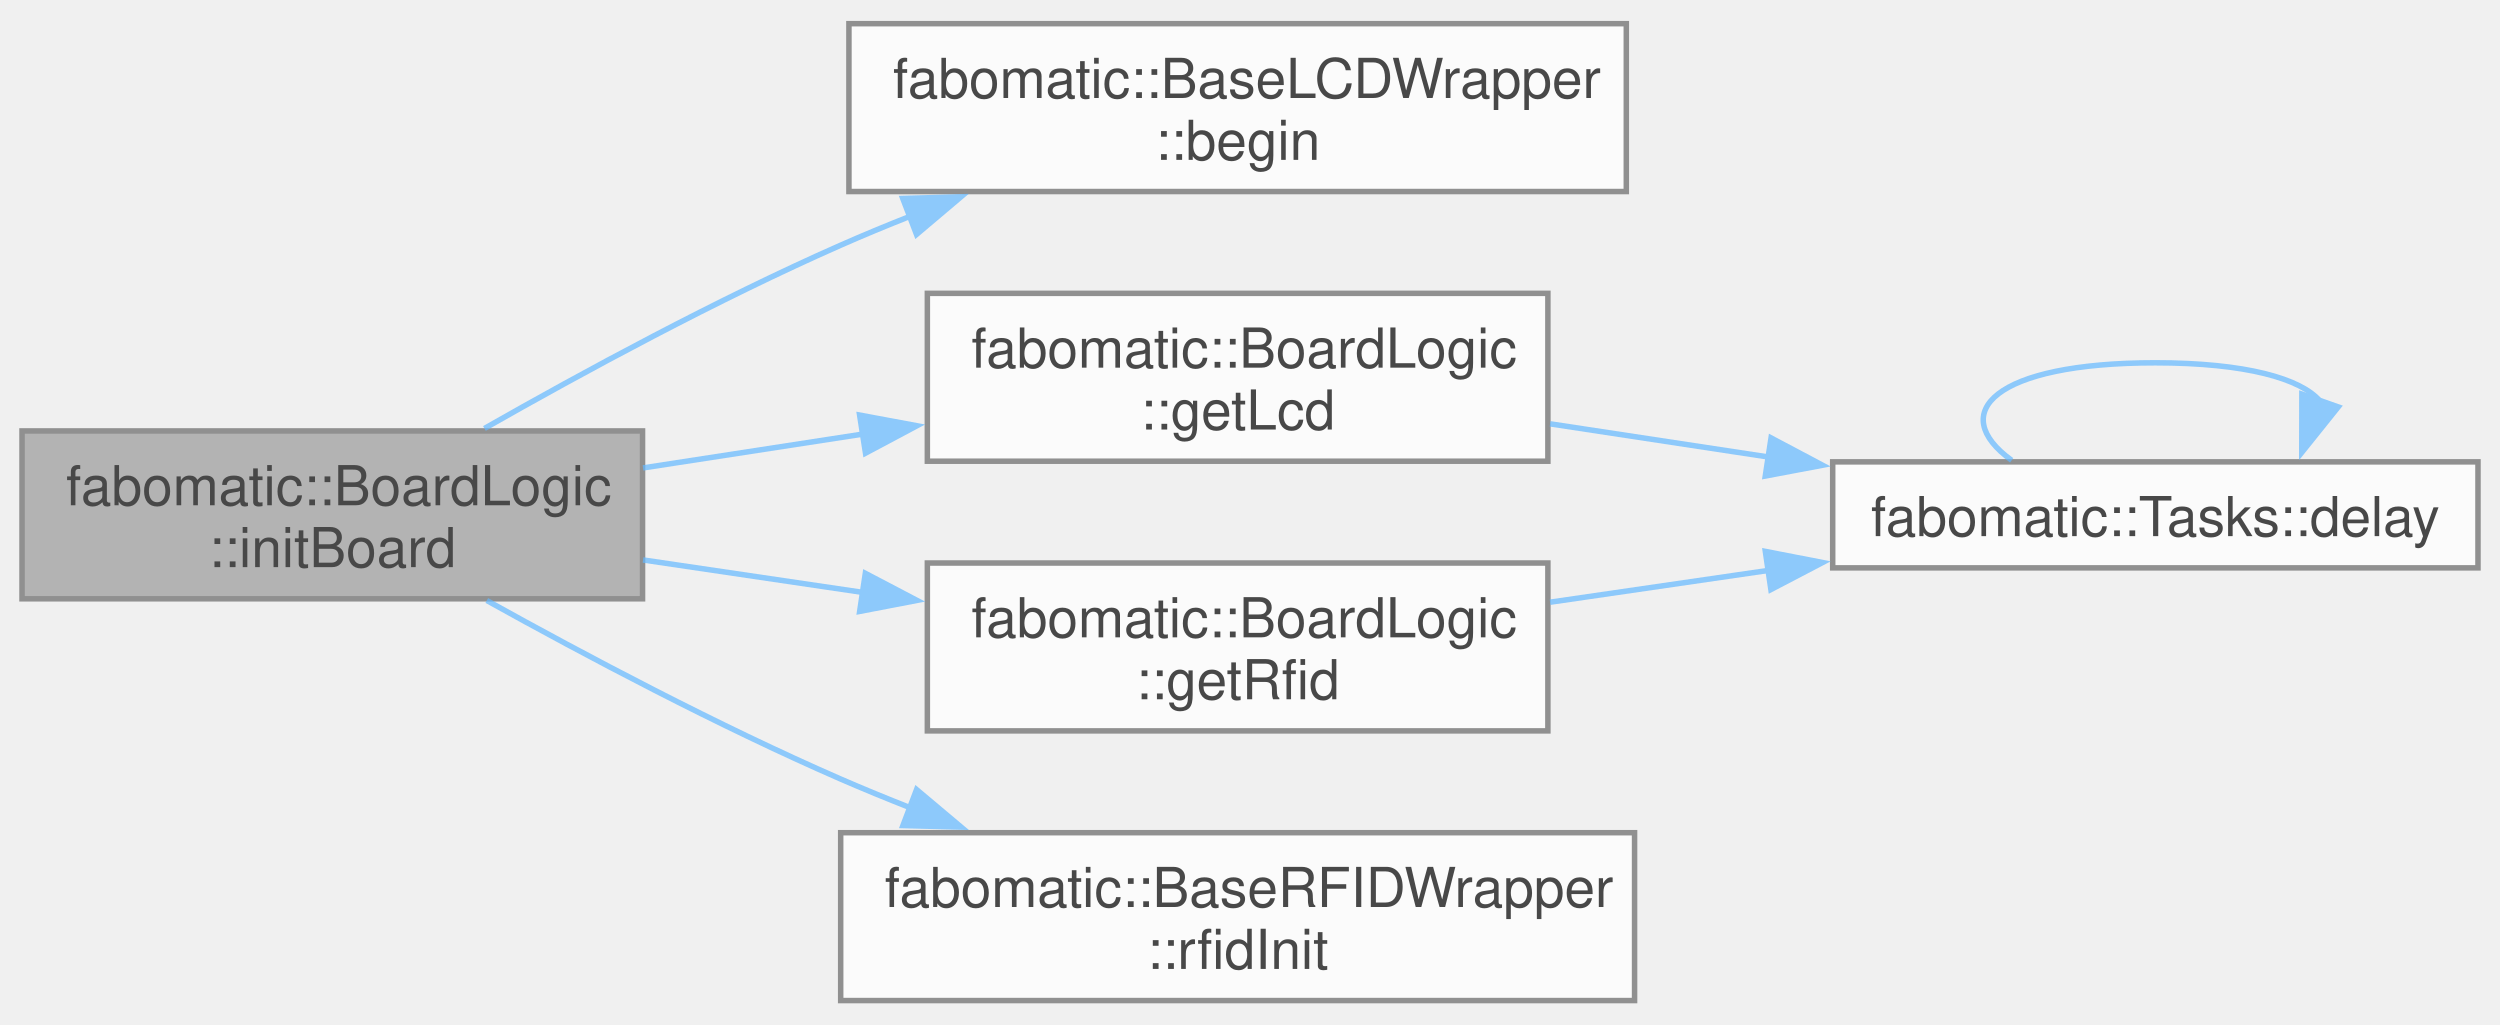
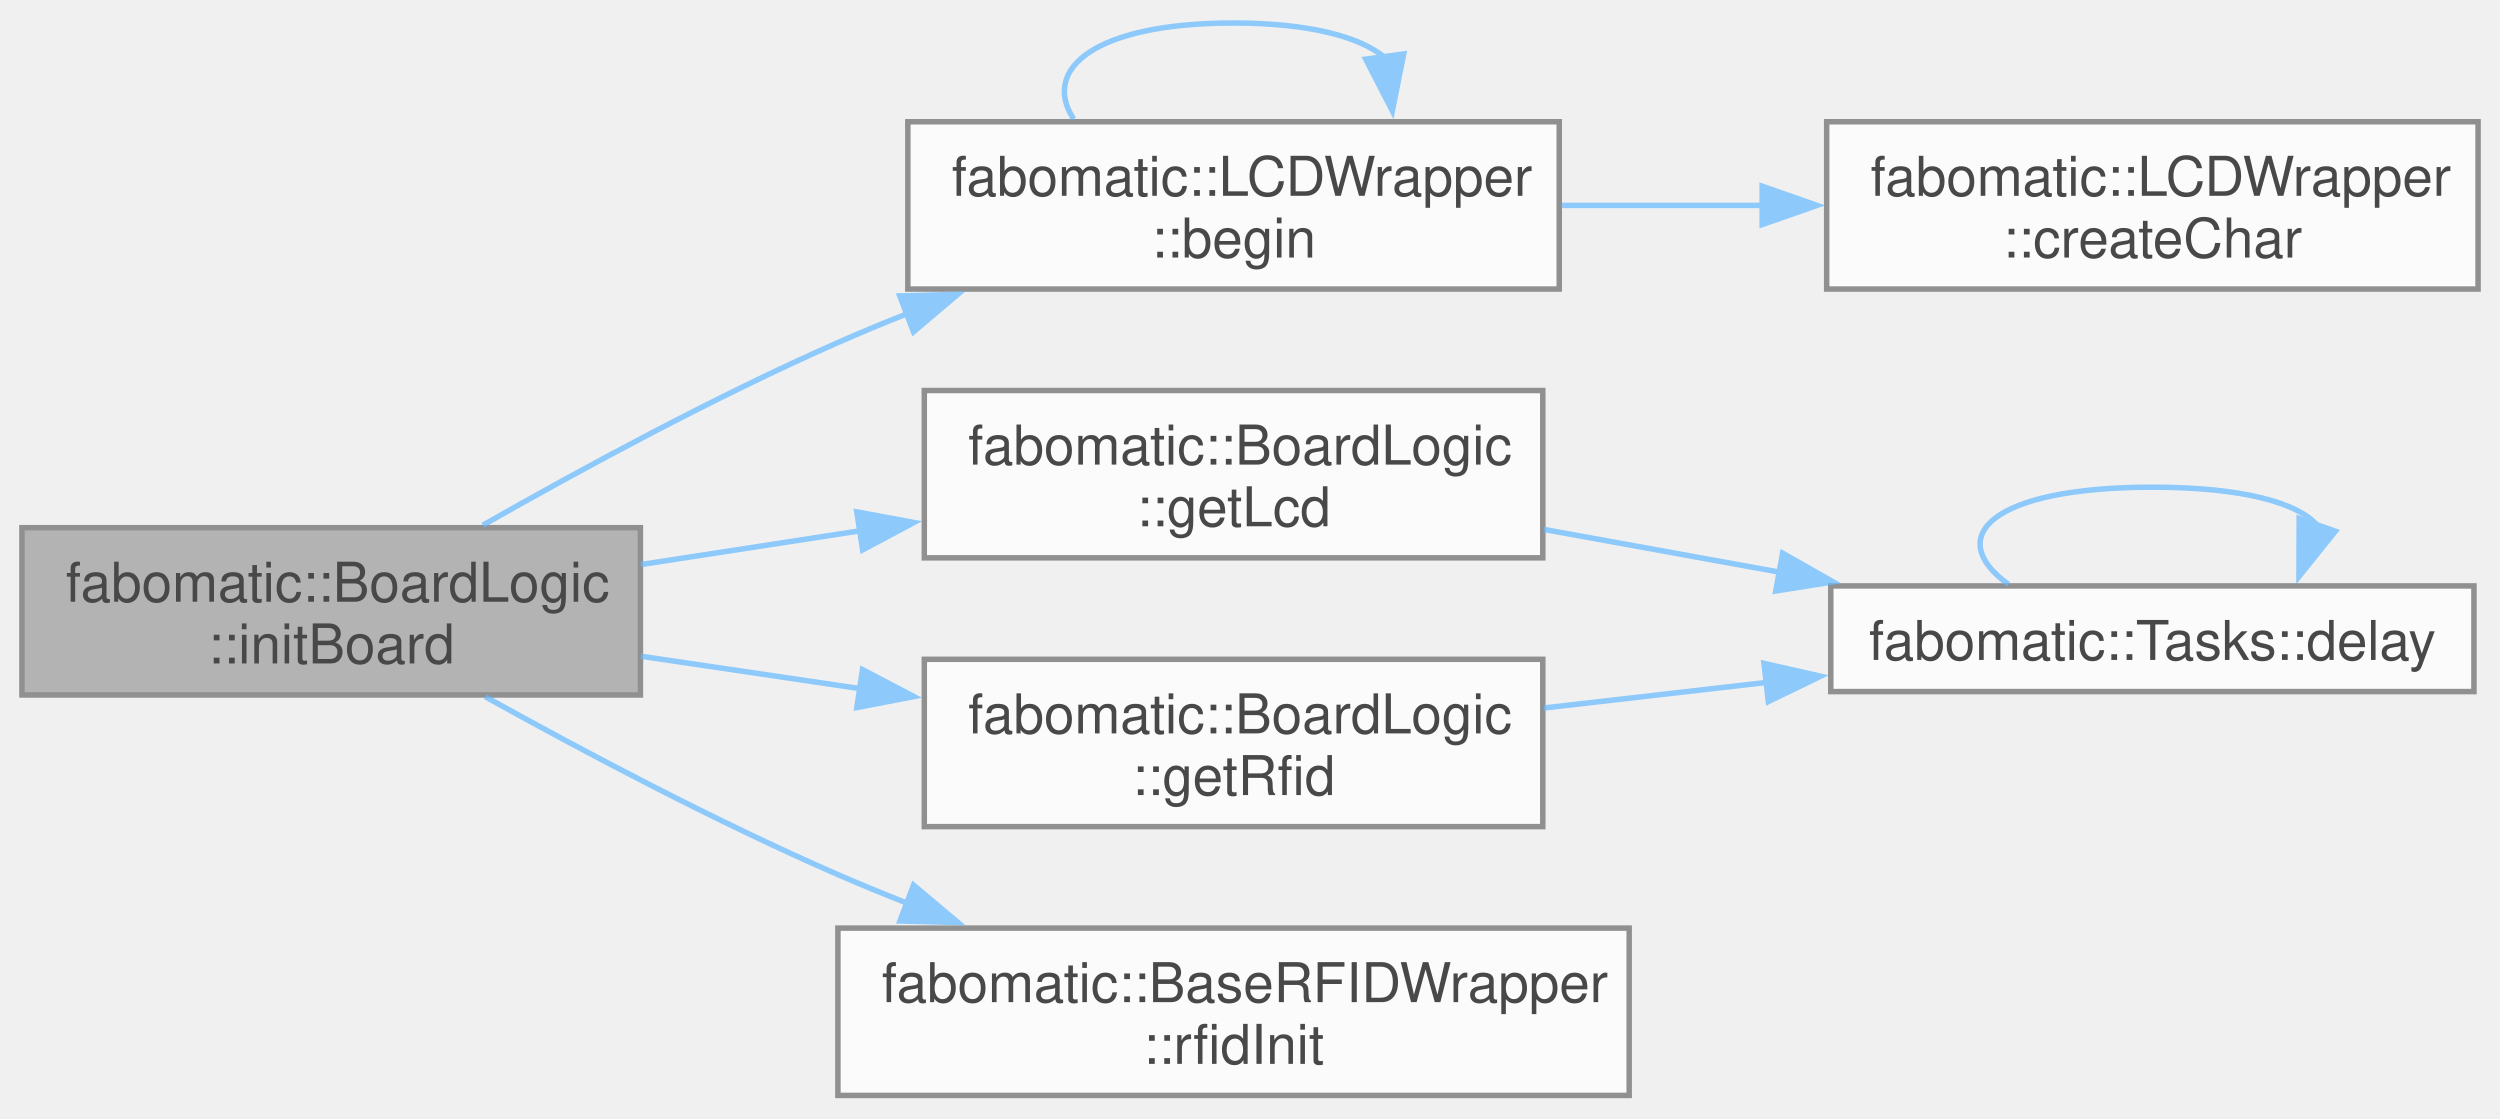
- <svg xmlns="http://www.w3.org/2000/svg" xmlns:xlink="http://www.w3.org/1999/xlink" width="454pt" height="186pt" viewBox="0.00 0.00 454.25 185.50">
+ <svg xmlns="http://www.w3.org/2000/svg" xmlns:xlink="http://www.w3.org/1999/xlink" width="456pt" height="204pt" viewBox="0.00 0.00 455.75 203.50">
  <svg id="main" version="1.1" xml:space="preserve">
    <style type="text/css">
.node, .edge {opacity: 0.7;}
.node.selected, .edge.selected {opacity: 1;}
.edge:hover path { stroke: red; }
.edge:hover polygon { stroke: red; fill: red; }
</style>
    <svg id="graph" class="graph">
-       <g id="graph0" class="graph" transform="scale(1 1) rotate(0) translate(4 181.5)">
+       <g id="graph0" class="graph" transform="scale(1 1) rotate(0) translate(4 199.5)">
        <g id="Node000001" class="node">
          <g id="a_Node000001">
            <a xlink:title="Initializes LCD and RFID classes.">
              <polygon fill="#999999" stroke="#666666" points="112.75,-103.5 0,-103.5 0,-73 112.75,-73 112.75,-103.5" />
              <text text-anchor="start" x="8" y="-90" font-family="Helvetica,sans-Serif" font-size="10.00">fabomatic::BoardLogic</text>
              <text text-anchor="middle" x="56.38" y="-78.75" font-family="Helvetica,sans-Serif" font-size="10.00">::initBoard</text>
            </a>
          </g>
        </g>
        <g id="Node000002" class="node">
          <g id="a_Node000002">
-             <a xlink:href="classfabomatic_1_1_base_l_c_d_wrapper.xhtml#a582d07c74529d2de5050e71b3f8039f7" target="_top" xlink:title=" ">
-               <polygon fill="white" stroke="#666666" points="291.5,-177.5 150.25,-177.5 150.25,-147 291.5,-147 291.5,-177.5" />
-               <text text-anchor="start" x="158.25" y="-164" font-family="Helvetica,sans-Serif" font-size="10.00">fabomatic::BaseLCDWrapper</text>
+             <a xlink:href="classfabomatic_1_1_l_c_d_wrapper.xhtml#aff380f2e5bc928353ed7ef1bd09c8905" target="_top" xlink:title=" ">
+               <polygon fill="white" stroke="#666666" points="280.25,-177.5 161.5,-177.5 161.5,-147 280.25,-147 280.25,-177.5" />
+               <text text-anchor="start" x="169.5" y="-164" font-family="Helvetica,sans-Serif" font-size="10.00">fabomatic::LCDWrapper</text>
              <text text-anchor="middle" x="220.88" y="-152.75" font-family="Helvetica,sans-Serif" font-size="10.00">::begin</text>
            </a>
          </g>
        </g>
        <g id="edge1_Node000001_Node000002" class="edge">
          <g id="a_edge1_Node000001_Node000002">
            <a xlink:title=" ">
              <path fill="none" stroke="#63b8ff" d="M84.02,-103.95C101.96,-114.16 126.35,-127.38 148.75,-137.25 152.81,-139.04 157.04,-140.79 161.33,-142.49" />
              <polygon fill="#63b8ff" stroke="#63b8ff" points="160.03,-145.74 170.62,-146.04 162.53,-139.2 160.03,-145.74" />
            </a>
          </g>
        </g>
-         <g id="Node000003" class="node">
-           <g id="a_Node000003">
+         <g id="Node000004" class="node">
+           <g id="a_Node000004">
            <a xlink:href="classfabomatic_1_1_board_logic.xhtml#a462b4b6149ca7bf33b699eb3181c969f" target="_top" xlink:title=" ">
              <polygon fill="white" stroke="#666666" points="277.25,-128.5 164.5,-128.5 164.5,-98 277.25,-98 277.25,-128.5" />
              <text text-anchor="start" x="172.5" y="-115" font-family="Helvetica,sans-Serif" font-size="10.00">fabomatic::BoardLogic</text>
              <text text-anchor="middle" x="220.88" y="-103.75" font-family="Helvetica,sans-Serif" font-size="10.00">::getLcd</text>
            </a>
          </g>
        </g>
-         <g id="edge2_Node000001_Node000003" class="edge">
-           <g id="a_edge2_Node000001_Node000003">
+         <g id="edge4_Node000001_Node000004" class="edge">
+           <g id="a_edge4_Node000001_Node000004">
            <a xlink:title=" ">
              <path fill="none" stroke="#63b8ff" d="M112.84,-96.78C125.77,-98.77 139.67,-100.91 153.04,-102.97" />
              <polygon fill="#63b8ff" stroke="#63b8ff" points="152.19,-106.38 162.61,-104.44 153.26,-99.46 152.19,-106.38" />
            </a>
          </g>
        </g>
-         <g id="Node000005" class="node">
-           <g id="a_Node000005">
+         <g id="Node000006" class="node">
+           <g id="a_Node000006">
            <a xlink:href="classfabomatic_1_1_board_logic.xhtml#a7b151fca2de8263b021b8b6f26e5d0ab" target="_top" xlink:title=" ">
              <polygon fill="white" stroke="#666666" points="277.25,-79.5 164.5,-79.5 164.5,-49 277.25,-49 277.25,-79.5" />
              <text text-anchor="start" x="172.5" y="-66" font-family="Helvetica,sans-Serif" font-size="10.00">fabomatic::BoardLogic</text>
              <text text-anchor="middle" x="220.88" y="-54.75" font-family="Helvetica,sans-Serif" font-size="10.00">::getRfid</text>
            </a>
          </g>
        </g>
-         <g id="edge5_Node000001_Node000005" class="edge">
-           <g id="a_edge5_Node000001_Node000005">
+         <g id="edge7_Node000001_Node000006" class="edge">
+           <g id="a_edge7_Node000001_Node000006">
            <a xlink:title=" ">
              <path fill="none" stroke="#63b8ff" d="M112.84,-80.06C125.77,-78.15 139.67,-76.09 153.04,-74.12" />
              <polygon fill="#63b8ff" stroke="#63b8ff" points="153.23,-77.63 162.61,-72.71 152.2,-70.71 153.23,-77.63" />
            </a>
          </g>
        </g>
-         <g id="Node000006" class="node">
-           <g id="a_Node000006">
+         <g id="Node000007" class="node">
+           <g id="a_Node000007">
            <a xlink:href="classfabomatic_1_1_base_r_f_i_d_wrapper.xhtml#a97ada505d4be170df87a6985ced26106" target="_top" xlink:title=" ">
              <polygon fill="white" stroke="#666666" points="293,-30.5 148.75,-30.5 148.75,0 293,0 293,-30.5" />
              <text text-anchor="start" x="156.75" y="-17" font-family="Helvetica,sans-Serif" font-size="10.00">fabomatic::BaseRFIDWrapper</text>
              <text text-anchor="middle" x="220.88" y="-5.75" font-family="Helvetica,sans-Serif" font-size="10.00">::rfidInit</text>
            </a>
          </g>
        </g>
-         <g id="edge7_Node000001_Node000006" class="edge">
-           <g id="a_edge7_Node000001_Node000006">
+         <g id="edge9_Node000001_Node000007" class="edge">
+           <g id="a_edge9_Node000001_Node000007">
            <a xlink:title=" ">
              <path fill="none" stroke="#63b8ff" d="M84.45,-72.69C102.37,-62.73 126.57,-49.91 148.75,-40.25 152.82,-38.48 157.06,-36.74 161.35,-35.05" />
              <polygon fill="#63b8ff" stroke="#63b8ff" points="162.54,-38.34 170.65,-31.52 160.06,-31.8 162.54,-38.34" />
            </a>
          </g>
        </g>
-         <g id="Node000004" class="node">
-           <g id="a_Node000004">
-             <a xlink:href="namespacefabomatic_1_1_tasks.xhtml#a5c20f560f5934822d39ba116a16f3ab6" target="_top" xlink:title="Wait for a delay, allowing OTA updates.">
-               <polygon fill="white" stroke="#666666" points="446.25,-97.88 329,-97.88 329,-78.62 446.25,-78.62 446.25,-97.88" />
-               <text text-anchor="middle" x="387.62" y="-84.38" font-family="Helvetica,sans-Serif" font-size="10.00">fabomatic::Tasks::delay</text>
+         <g id="edge2_Node000002_Node000002" class="edge">
+           <g id="a_edge2_Node000002_Node000002">
+             <a xlink:title=" ">
+               <path fill="none" stroke="#63b8ff" d="M191.73,-177.99C185.78,-187.06 195.49,-195.5 220.88,-195.5 234.76,-195.5 243.95,-192.97 248.46,-189.2" />
+               <polygon fill="#63b8ff" stroke="#63b8ff" points="251.9,-189.87 249.82,-179.48 244.97,-188.91 251.9,-189.87" />
            </a>
          </g>
        </g>
-         <g id="edge3_Node000003_Node000004" class="edge">
-           <g id="a_edge3_Node000003_Node000004">
-             <a xlink:title=" ">
-               <path fill="none" stroke="#63b8ff" d="M277.65,-104.79C290.49,-102.84 304.29,-100.74 317.61,-98.72" />
-               <polygon fill="#63b8ff" stroke="#63b8ff" points="317.8,-102.23 327.16,-97.27 316.75,-95.31 317.8,-102.23" />
+         <g id="Node000003" class="node">
+           <g id="a_Node000003">
+             <a xlink:href="classfabomatic_1_1_l_c_d_wrapper.xhtml#a279d34136417cd56737d34b2a1033c1c" target="_top" xlink:title=" ">
+               <polygon fill="white" stroke="#666666" points="447.75,-177.5 329,-177.5 329,-147 447.75,-147 447.75,-177.5" />
+               <text text-anchor="start" x="337" y="-164" font-family="Helvetica,sans-Serif" font-size="10.00">fabomatic::LCDWrapper</text>
+               <text text-anchor="middle" x="388.38" y="-152.75" font-family="Helvetica,sans-Serif" font-size="10.00">::createChar</text>
            </a>
          </g>
        </g>
-         <g id="edge4_Node000004_Node000004" class="edge">
-           <g id="a_edge4_Node000004_Node000004">
+         <g id="edge3_Node000002_Node000003" class="edge">
+           <g id="a_edge3_Node000002_Node000003">
            <a xlink:title=" ">
-               <path fill="none" stroke="#63b8ff" d="M361.52,-98.16C349.61,-106.77 358.31,-115.88 387.62,-115.88 404.11,-115.88 414.08,-112.99 417.53,-108.94" />
-               <polygon fill="#63b8ff" stroke="#63b8ff" points="420.86,-107.86 414.23,-99.59 414.25,-110.19 420.86,-107.86" />
+               <path fill="none" stroke="#63b8ff" d="M280.69,-162.25C292.64,-162.25 305.32,-162.25 317.61,-162.25" />
+               <polygon fill="#63b8ff" stroke="#63b8ff" points="317.24,-165.75 327.24,-162.25 317.24,-158.75 317.24,-165.75" />
            </a>
          </g>
        </g>
-         <g id="edge6_Node000005_Node000004" class="edge">
-           <g id="a_edge6_Node000005_Node000004">
+         <g id="Node000005" class="node">
+           <g id="a_Node000005">
+             <a xlink:href="namespacefabomatic_1_1_tasks.xhtml#a5c20f560f5934822d39ba116a16f3ab6" target="_top" xlink:title="Wait for a delay, allowing OTA updates.">
+               <polygon fill="white" stroke="#666666" points="447,-92.88 329.75,-92.88 329.75,-73.62 447,-73.62 447,-92.88" />
+               <text text-anchor="middle" x="388.38" y="-79.38" font-family="Helvetica,sans-Serif" font-size="10.00">fabomatic::Tasks::delay</text>
+             </a>
+           </g>
+         </g>
+         <g id="edge5_Node000004_Node000005" class="edge">
+           <g id="a_edge5_Node000004_Node000005">
            <a xlink:title=" ">
-               <path fill="none" stroke="#63b8ff" d="M277.65,-72.38C290.49,-74.25 304.29,-76.26 317.61,-78.2" />
-               <polygon fill="#63b8ff" stroke="#63b8ff" points="316.76,-81.61 327.16,-79.59 317.77,-74.68 316.76,-81.61" />
+               <path fill="none" stroke="#63b8ff" d="M277.44,-103.18C291.23,-100.68 306.14,-97.98 320.4,-95.39" />
+               <polygon fill="#63b8ff" stroke="#63b8ff" points="320.97,-98.85 330.18,-93.62 319.72,-91.96 320.97,-98.85" />
+             </a>
+           </g>
+         </g>
+         <g id="edge6_Node000005_Node000005" class="edge">
+           <g id="a_edge6_Node000005_Node000005">
+             <a xlink:title=" ">
+               <path fill="none" stroke="#63b8ff" d="M362.15,-93.16C350.19,-101.77 358.93,-110.88 388.38,-110.88 404.94,-110.88 414.95,-107.99 418.41,-103.94" />
+               <polygon fill="#63b8ff" stroke="#63b8ff" points="421.74,-102.85 415.1,-94.59 415.14,-105.18 421.74,-102.85" />
+             </a>
+           </g>
+         </g>
+         <g id="edge8_Node000006_Node000005" class="edge">
+           <g id="a_edge8_Node000006_Node000005">
+             <a xlink:title=" ">
+               <path fill="none" stroke="#63b8ff" d="M277.44,-70.63C290.5,-72.13 304.58,-73.74 318.15,-75.3" />
+               <polygon fill="#63b8ff" stroke="#63b8ff" points="317.57,-78.76 327.9,-76.42 318.37,-71.8 317.57,-78.76" />
            </a>
          </g>
        </g>
      </g>
    </svg>
  </svg>
  <style type="text/css">

[data-mouse-over-selected='false'] { opacity: 0.7; }
[data-mouse-over-selected='true']  { opacity: 1.0; }

</style>
</svg>
